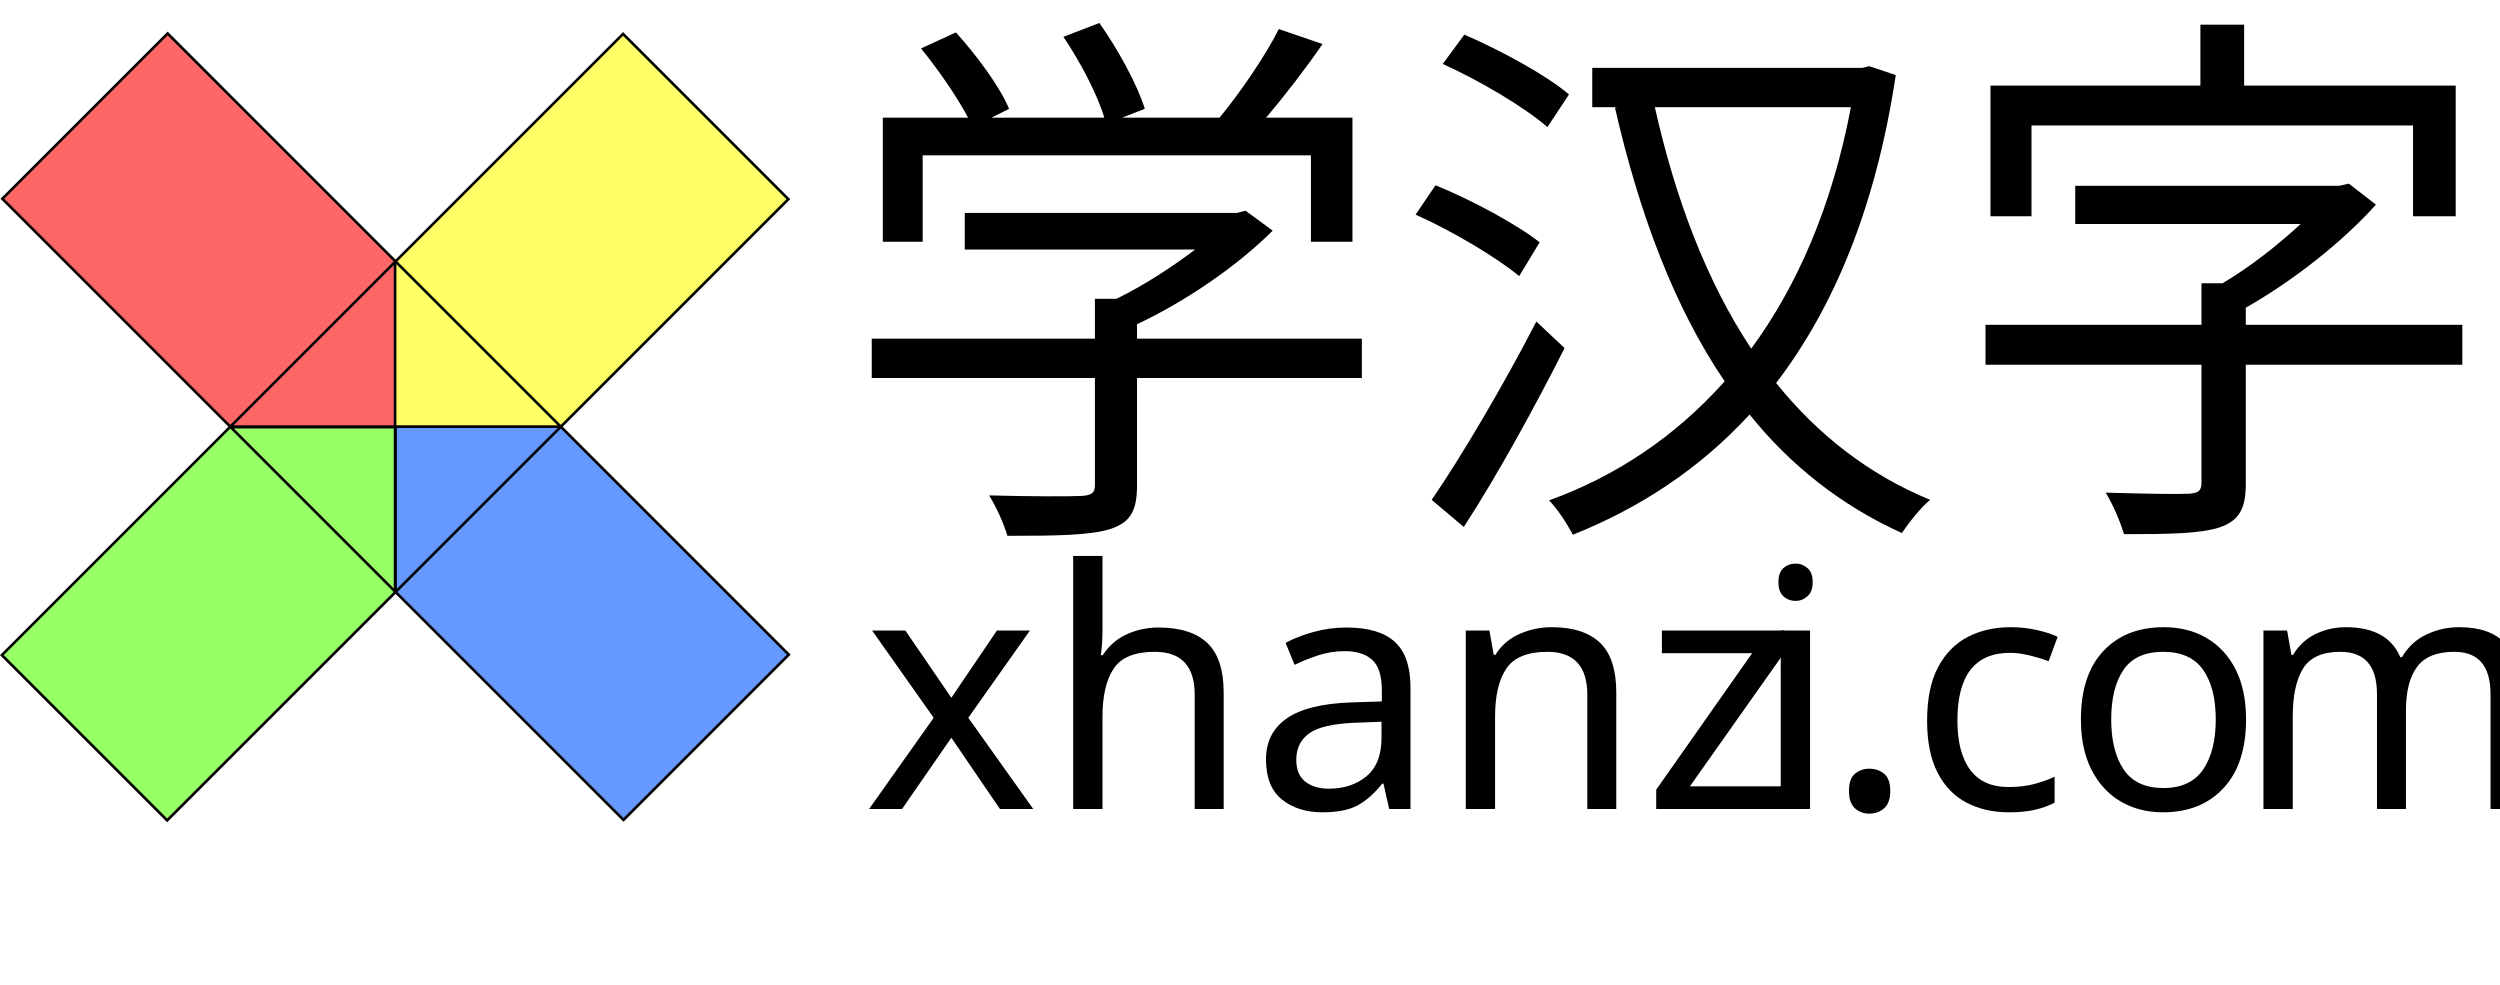
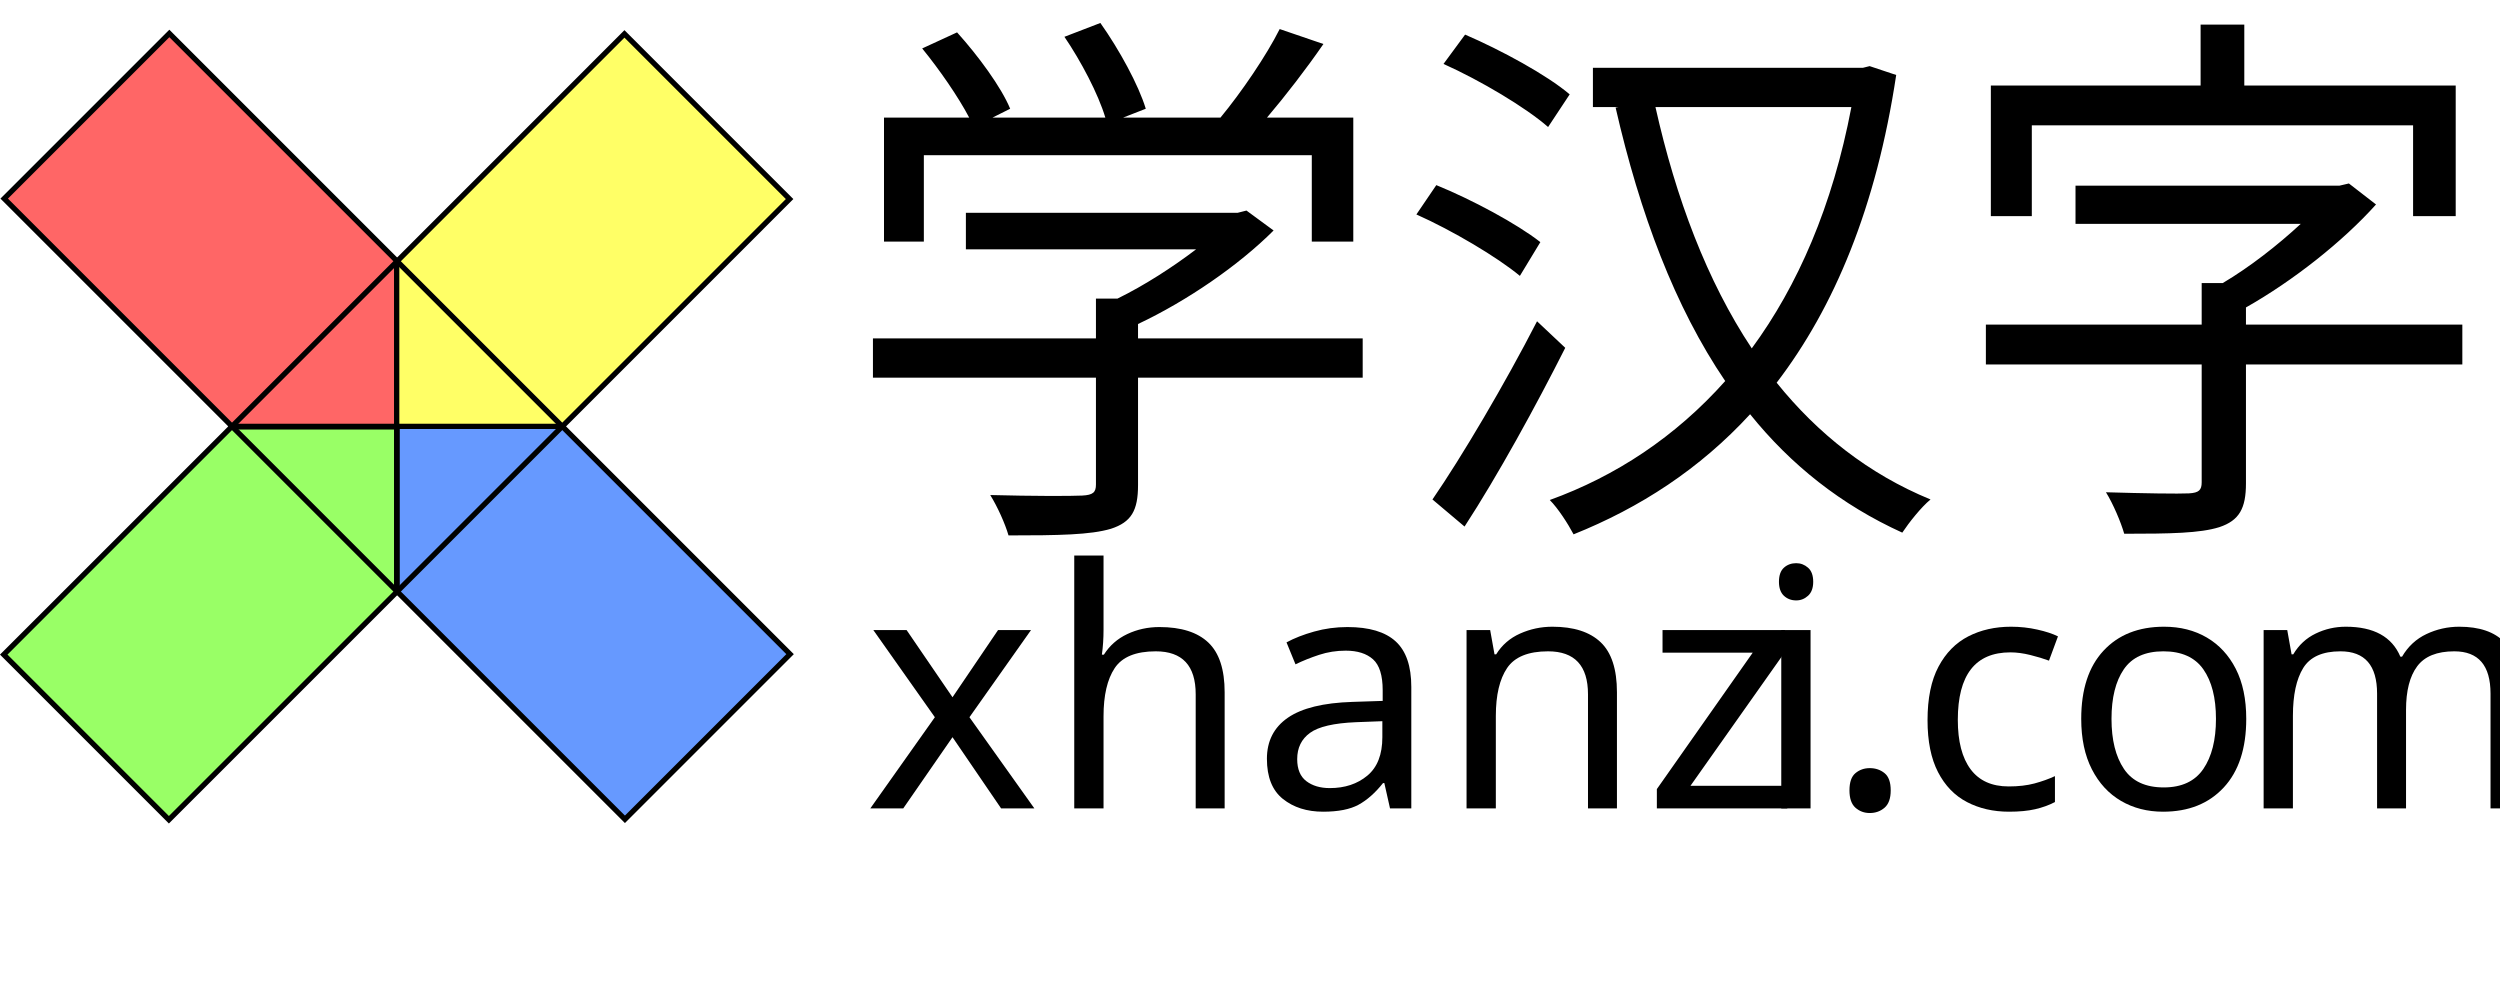
- <svg xmlns="http://www.w3.org/2000/svg" id="Layer_1" data-name="Layer 1" viewBox="0 0 942.37 371.24">
+ <svg xmlns="http://www.w3.org/2000/svg" id="Layer_1" data-name="Layer 1" viewBox="0 0 943.08 371.24">
  <defs>
-     <style>.cls-1{font-size:125.52px;font-family:Chalkboard;letter-spacing:-0.01em;}.cls-2{letter-spacing:0em;}.cls-3{letter-spacing:-0.04em;}.cls-4{letter-spacing:-0.03em;}.cls-5{letter-spacing:0.03em;}.cls-6{letter-spacing:0em;}.cls-7{font-size:208.77px;font-family:ArialUnicodeMS, Arial Unicode MS;}.cls-8{fill:#f66;}.cls-10,.cls-11,.cls-12,.cls-8,.cls-9{stroke:#000;stroke-miterlimit:10;}.cls-9{fill:#ff6;}.cls-10{fill:#9f6;}.cls-11{fill:#69f;}.cls-12{fill:none;}</style>
+     <style>.cls-1{font-size:125.52px;font-family:Chalkboard;letter-spacing:-0.01em;}.cls-2{letter-spacing:0em;}.cls-3{letter-spacing:-0.04em;}.cls-4{letter-spacing:-0.03em;}.cls-5{letter-spacing:0.03em;}.cls-6{letter-spacing:0em;}.cls-7{font-size:208.77px;font-family:ArialUnicodeMS, Arial Unicode MS;}.cls-8{fill:#f66;}.cls-10,.cls-11,.cls-12,.cls-8,.cls-9{stroke:#000;stroke-miterlimit:10;stroke-width:2px;}.cls-9{fill:#ff6;}.cls-10{fill:#9f6;}.cls-11{fill:#69f;}.cls-12{fill:none;}</style>
  </defs>
-   <text class="cls-1" transform="translate(325.34 304.95)">x<tspan class="cls-2" x="68.52" y="0">hanz</tspan>
+   <text class="cls-1" transform="translate(326.05 304.95)">x<tspan class="cls-2" x="68.52" y="0">hanz</tspan>
    <tspan class="cls-3" x="335.23" y="0">i.</tspan>
    <tspan class="cls-4" x="394.17" y="0">c</tspan>
    <tspan class="cls-5" x="452.15" y="0">o</tspan>
    <tspan class="cls-6" x="517.19" y="0">m</tspan>
  </text>
-   <text class="cls-7" transform="translate(316.07 185.07)">学汉字</text>
-   <polygon class="cls-8" points="0.88 74.92 86.8 160.84 149.1 160.84 149.1 98.55 63.18 12.62 0.88 74.92" />
-   <polygon class="cls-9" points="234.86 12.79 148.93 98.72 148.93 161.02 211.23 161.02 297.16 75.09 234.86 12.79" />
-   <polygon class="cls-10" points="63.01 309.24 148.93 223.32 148.93 161.02 86.63 161.02 0.71 246.94 63.01 309.24" />
-   <polygon class="cls-11" points="297.33 246.77 211.4 160.84 149.1 160.84 149.1 223.15 235.03 309.07 297.33 246.77" />
-   <rect class="cls-12" x="105.59" y="105.55" width="88.1" height="88.1" transform="translate(-62.5 160.88) rotate(-45)" />
+   <text class="cls-7" transform="translate(316.77 185.07)">学汉字</text>
+   <polygon class="cls-8" points="1.58 74.92 87.51 160.84 149.81 160.84 149.81 98.55 63.88 12.62 1.58 74.92" />
+   <polygon class="cls-9" points="235.56 12.79 149.64 98.72 149.64 161.02 211.94 161.02 297.86 75.09 235.56 12.79" />
+   <polygon class="cls-10" points="63.71 309.24 149.64 223.32 149.64 161.02 87.34 161.02 1.41 246.94 63.71 309.24" />
+   <polygon class="cls-11" points="298.04 246.77 212.11 160.84 149.81 160.84 149.81 223.15 235.74 309.07 298.04 246.77" />
+   <rect class="cls-12" x="105.59" y="105.55" width="88.1" height="88.1" transform="translate(-61.79 160.88) rotate(-45)" />
</svg>
